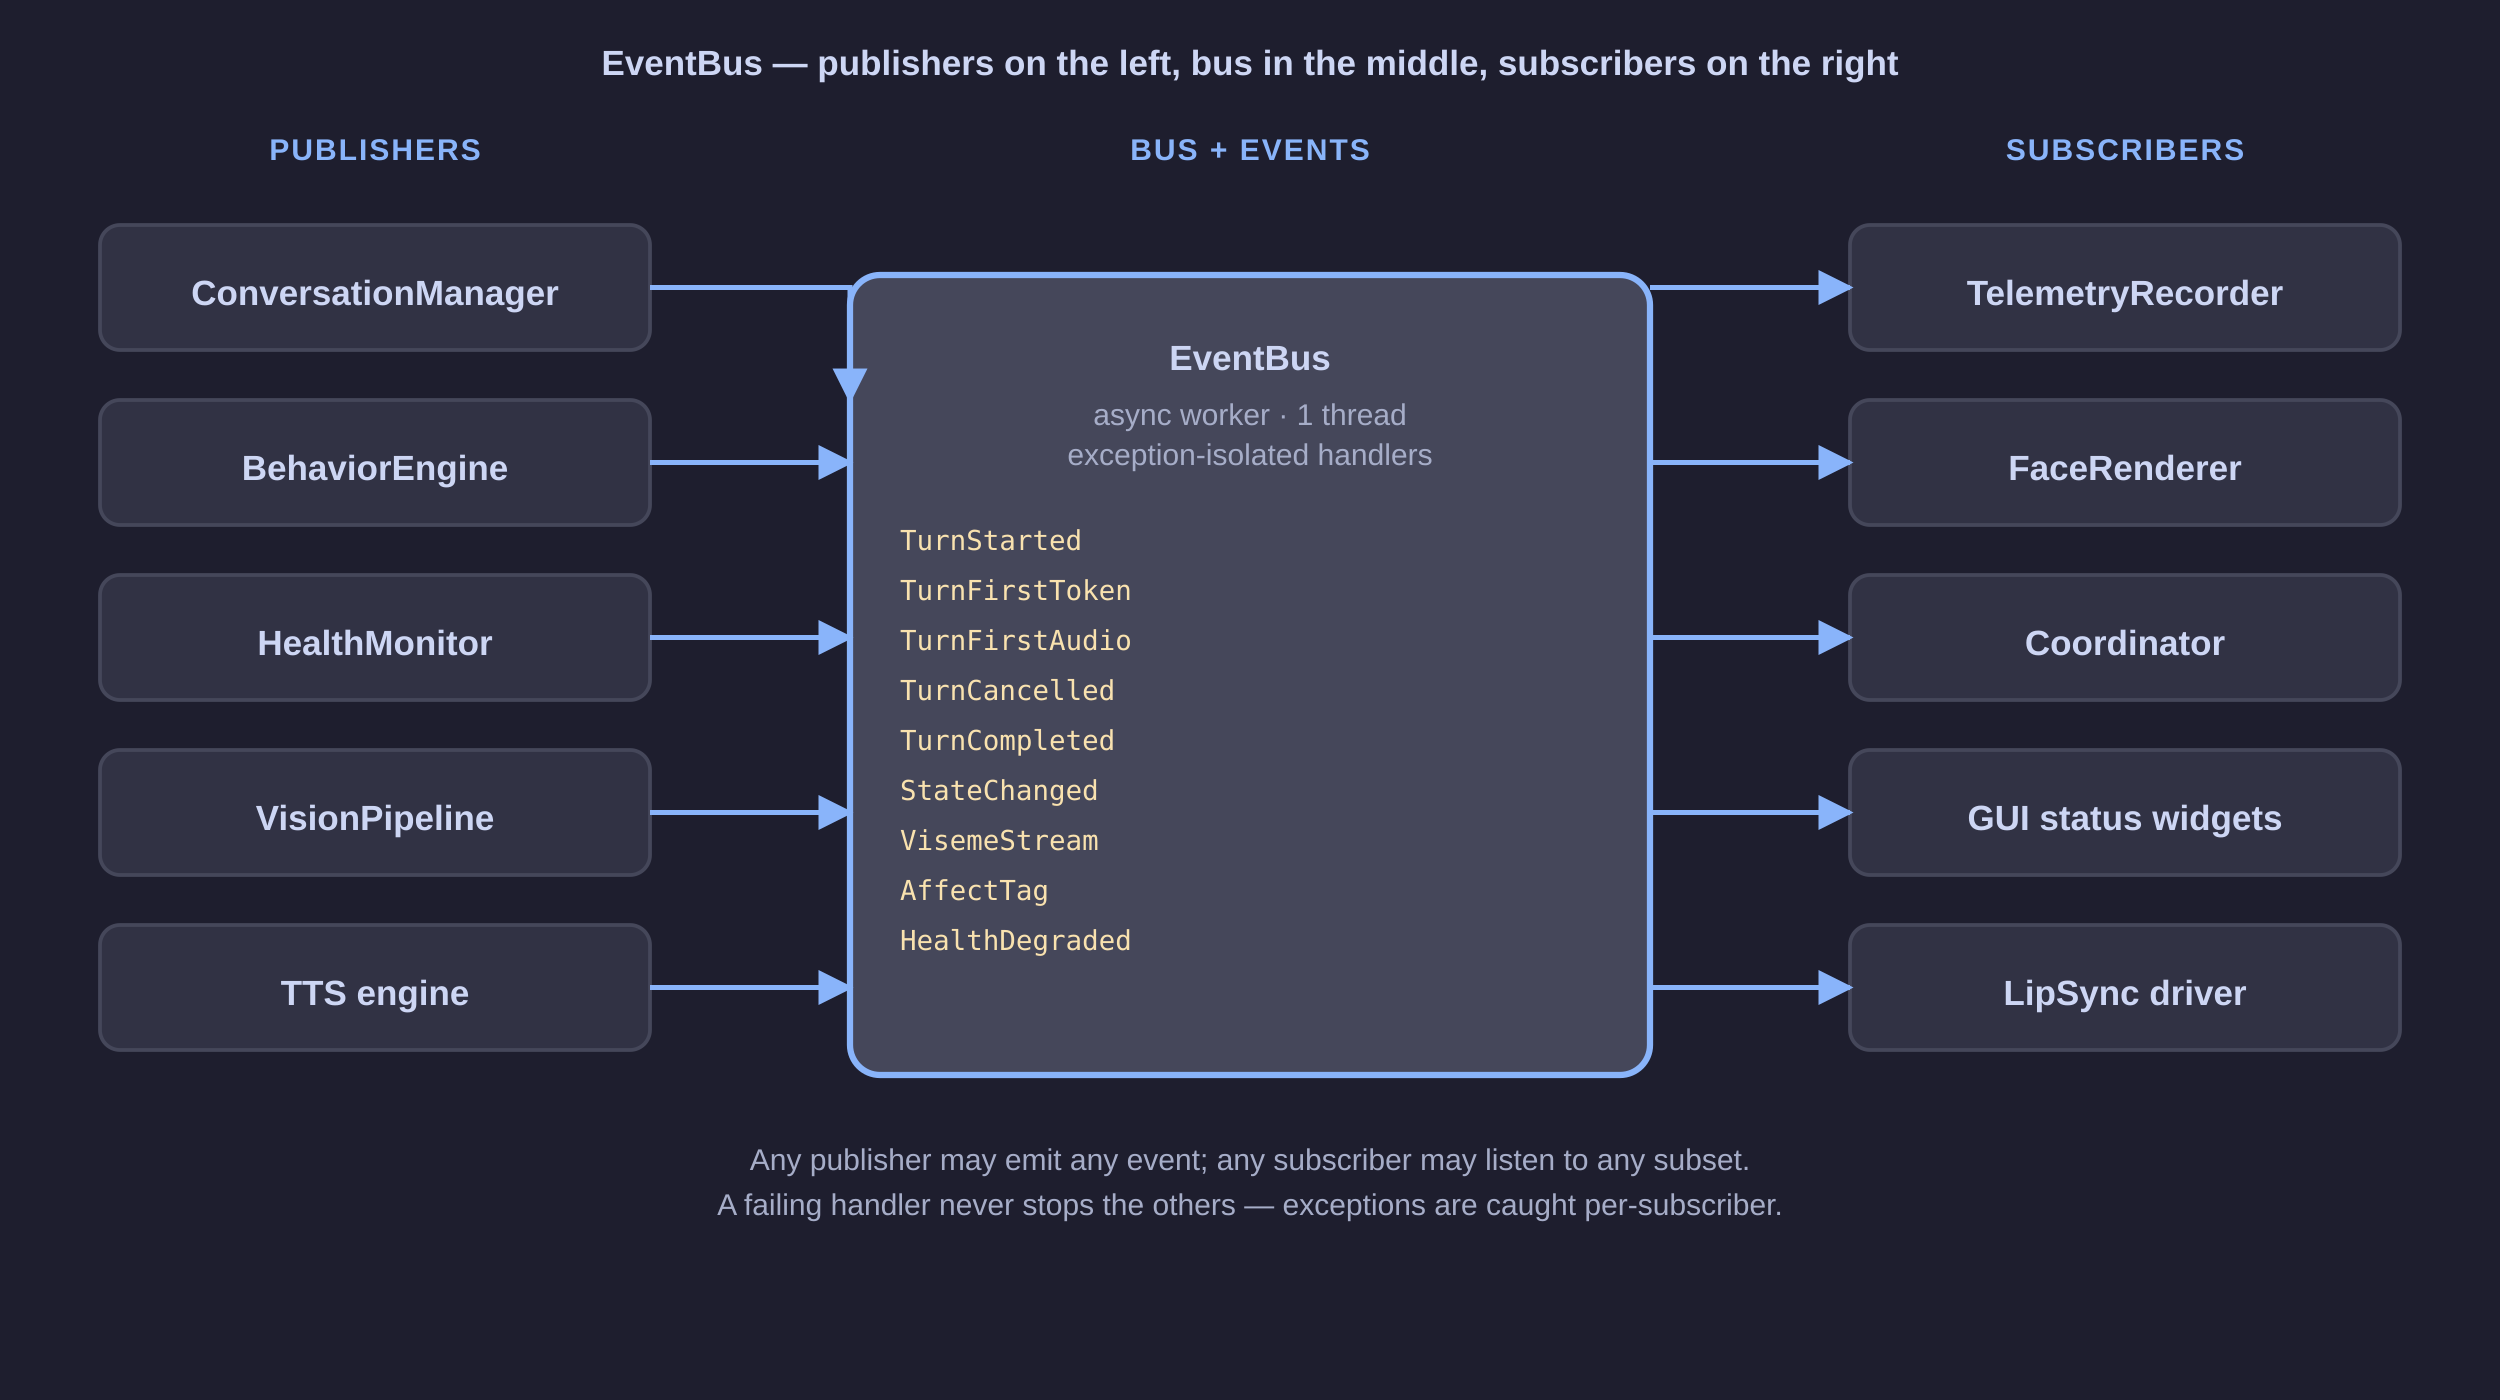
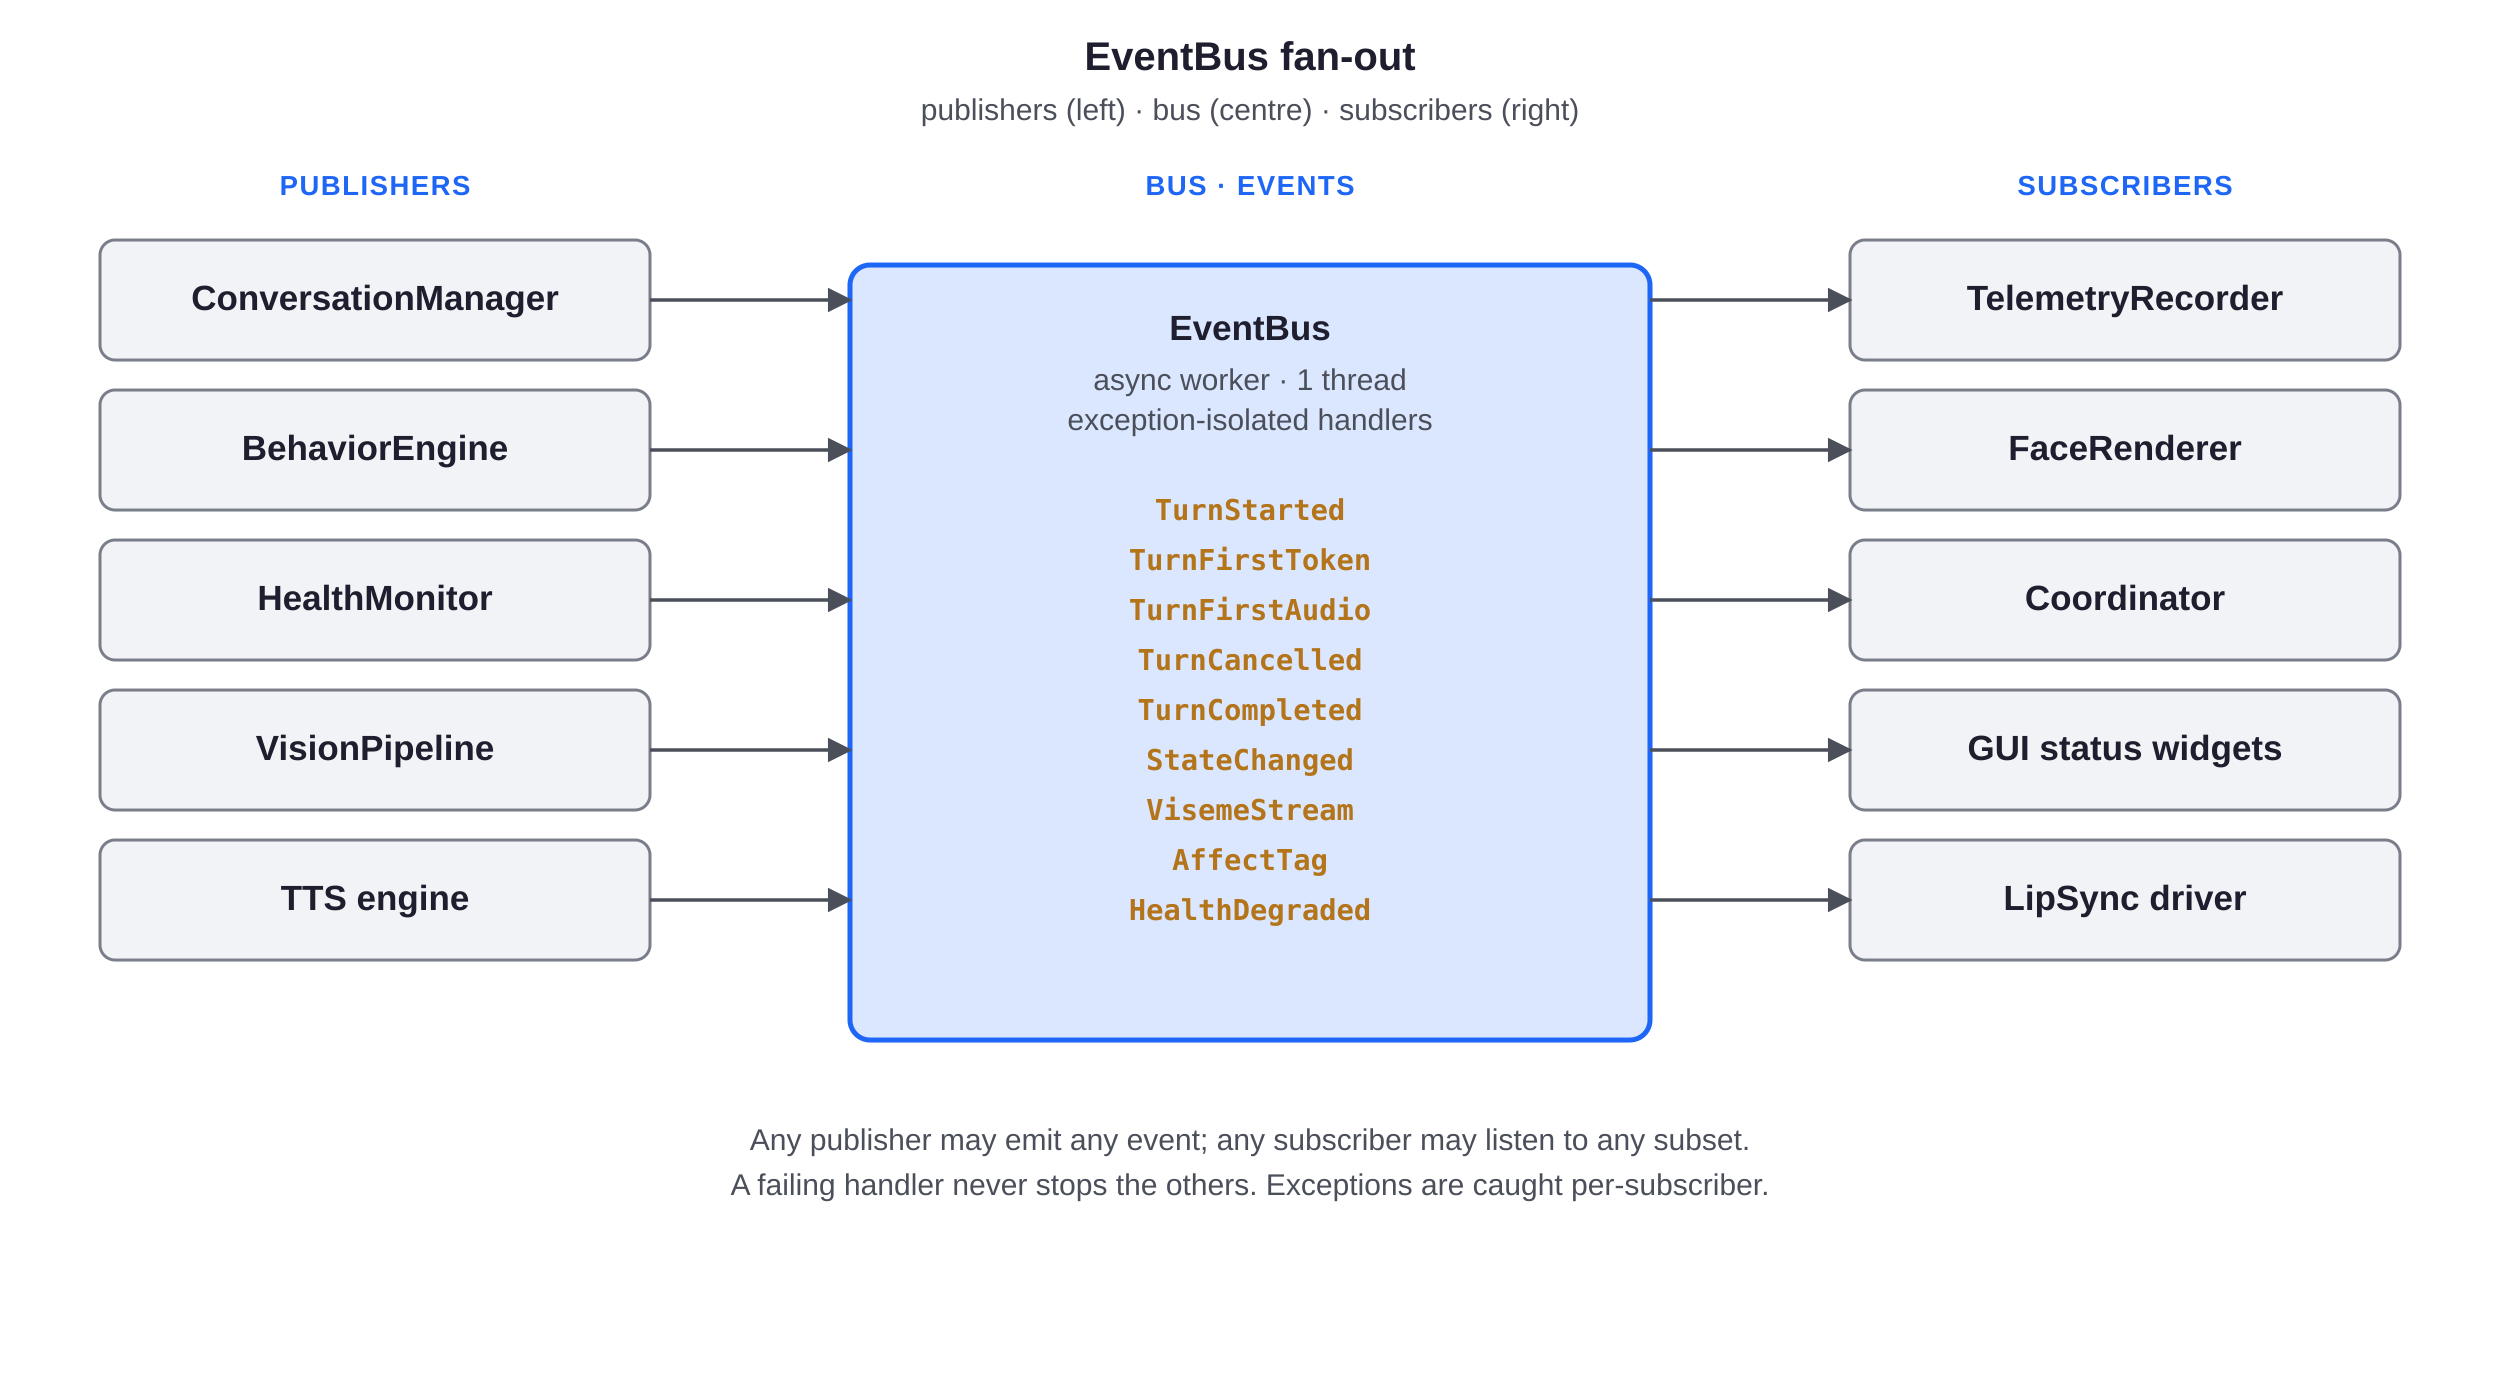
<svg xmlns="http://www.w3.org/2000/svg" viewBox="0 0 1000 560" role="img" aria-labelledby="title">
  <style>
-     .bg { fill: #1e1e2e; }
-     .box { fill: #313244; stroke: #45475a; stroke-width: 1.5; rx: 8; ry: 8; }
-     .bus { fill: #45475a; stroke: #89b4fa; stroke-width: 2.5; rx: 12; ry: 12; }
-     .tb  { fill: #cdd6f4; font-family: -apple-system, "Segoe UI", Arial, sans-serif; font-size: 14px; font-weight: 700; }
-     .sub { fill: #a6adc8; font-family: -apple-system, "Segoe UI", Arial, sans-serif; font-size: 12px; }
-     .lbl { fill: #f9e2af; font-family: ui-monospace, Consolas, monospace; font-size: 11px; }
-     .hdr { fill: #89b4fa; font-family: -apple-system, "Segoe UI", Arial, sans-serif; font-size: 12px; font-weight: 700; letter-spacing: 0.8px; }
-     .line { stroke: #89b4fa; stroke-width: 2; fill: none; }
-     .arr { fill: #89b4fa; }
+     .bg   { fill: #ffffff; }
+     .box  { fill: #f2f3f7; stroke: #7a7d8a; stroke-width: 1.2; rx: 6; ry: 6; }
+     .bus  { fill: #dbe6ff; stroke: #1e66f5; stroke-width: 2; rx: 8; ry: 8; }
+     .tb   { fill: #1e1e2e; font-family: -apple-system, "Segoe UI", Arial, sans-serif; font-size: 14px; font-weight: 700; }
+     .sub  { fill: #4b4f5a; font-family: -apple-system, "Segoe UI", Arial, sans-serif; font-size: 12px; }
+     .lbl  { fill: #b3741a; font-family: ui-monospace, Consolas, monospace; font-size: 11.5px; font-weight: 700; }
+     .hdr  { fill: #1e66f5; font-family: -apple-system, "Segoe UI", Arial, sans-serif; font-size: 11px; font-weight: 700; letter-spacing: 0.6px; }
+     .line { stroke: #4b4f5a; stroke-width: 1.4; fill: none; }
+     .arr  { fill: #4b4f5a; }
+     .title{ fill: #1e1e2e; font-family: -apple-system, "Segoe UI", Arial, sans-serif; font-size: 16px; font-weight: 700; }
  </style>
  <defs>
    <marker id="a" viewBox="0 0 10 10" refX="9" refY="5" markerWidth="7" markerHeight="7" orient="auto">
      <path d="M 0 0 L 10 5 L 0 10 z" class="arr" />
    </marker>
  </defs>
  <rect class="bg" width="1000" height="560" />
-   <text class="tb" x="500" y="30" text-anchor="middle">EventBus — publishers on the left, bus in the middle, subscribers on the right</text>
-   <text class="hdr" x="150" y="64" text-anchor="middle">PUBLISHERS</text>
-   <text class="hdr" x="500" y="64" text-anchor="middle">BUS + EVENTS</text>
-   <text class="hdr" x="850" y="64" text-anchor="middle">SUBSCRIBERS</text>
-   <rect class="box" x="40" y="90" width="220" height="50" />
-   <text class="tb" x="150" y="122" text-anchor="middle">ConversationManager</text>
-   <rect class="box" x="40" y="160" width="220" height="50" />
-   <text class="tb" x="150" y="192" text-anchor="middle">BehaviorEngine</text>
-   <rect class="box" x="40" y="230" width="220" height="50" />
-   <text class="tb" x="150" y="262" text-anchor="middle">HealthMonitor</text>
-   <rect class="box" x="40" y="300" width="220" height="50" />
-   <text class="tb" x="150" y="332" text-anchor="middle">VisionPipeline</text>
-   <rect class="box" x="40" y="370" width="220" height="50" />
-   <text class="tb" x="150" y="402" text-anchor="middle">TTS engine</text>
-   <rect class="bus" x="340" y="110" width="320" height="320" />
-   <text class="tb" x="500" y="148" text-anchor="middle">EventBus</text>
-   <text class="sub" x="500" y="170" text-anchor="middle">async worker · 1 thread</text>
-   <text class="sub" x="500" y="186" text-anchor="middle">exception-isolated handlers</text>
-   <text class="lbl" x="360" y="220">TurnStarted</text>
-   <text class="lbl" x="360" y="240">TurnFirstToken</text>
-   <text class="lbl" x="360" y="260">TurnFirstAudio</text>
-   <text class="lbl" x="360" y="280">TurnCancelled</text>
-   <text class="lbl" x="360" y="300">TurnCompleted</text>
-   <text class="lbl" x="360" y="320">StateChanged</text>
-   <text class="lbl" x="360" y="340">VisemeStream</text>
-   <text class="lbl" x="360" y="360">AffectTag</text>
-   <text class="lbl" x="360" y="380">HealthDegraded</text>
-   <rect class="box" x="740" y="90" width="220" height="50" />
-   <text class="tb" x="850" y="122" text-anchor="middle">TelemetryRecorder</text>
-   <rect class="box" x="740" y="160" width="220" height="50" />
-   <text class="tb" x="850" y="192" text-anchor="middle">FaceRenderer</text>
-   <rect class="box" x="740" y="230" width="220" height="50" />
-   <text class="tb" x="850" y="262" text-anchor="middle">Coordinator</text>
-   <rect class="box" x="740" y="300" width="220" height="50" />
-   <text class="tb" x="850" y="332" text-anchor="middle">GUI status widgets</text>
-   <rect class="box" x="740" y="370" width="220" height="50" />
-   <text class="tb" x="850" y="402" text-anchor="middle">LipSync driver</text>
-   <path class="line" d="M 260 115 L 340 115 L 340 160 L 340 160" marker-end="url(#a)" />
-   <path class="line" d="M 260 185 L 340 185" marker-end="url(#a)" />
-   <path class="line" d="M 260 255 L 340 255" marker-end="url(#a)" />
-   <path class="line" d="M 260 325 L 340 325" marker-end="url(#a)" />
-   <path class="line" d="M 260 395 L 340 395" marker-end="url(#a)" />
-   <path class="line" d="M 660 115 L 740 115" marker-end="url(#a)" />
-   <path class="line" d="M 660 185 L 740 185" marker-end="url(#a)" />
-   <path class="line" d="M 660 255 L 740 255" marker-end="url(#a)" />
-   <path class="line" d="M 660 325 L 740 325" marker-end="url(#a)" />
-   <path class="line" d="M 660 395 L 740 395" marker-end="url(#a)" />
-   <text class="sub" x="500" y="468" text-anchor="middle">Any publisher may emit any event; any subscriber may listen to any subset.</text>
-   <text class="sub" x="500" y="486" text-anchor="middle">A failing handler never stops the others — exceptions are caught per-subscriber.</text>
+   <text class="title" x="500" y="28" text-anchor="middle">EventBus fan-out</text>
+   <text class="sub" x="500" y="48" text-anchor="middle">publishers (left) · bus (centre) · subscribers (right)</text>
+   <text class="hdr" x="150" y="78" text-anchor="middle">PUBLISHERS</text>
+   <text class="hdr" x="500" y="78" text-anchor="middle">BUS · EVENTS</text>
+   <text class="hdr" x="850" y="78" text-anchor="middle">SUBSCRIBERS</text>
+   <rect class="box" x="40" y="96" width="220" height="48" />
+   <text class="tb" x="150" y="124" text-anchor="middle">ConversationManager</text>
+   <rect class="box" x="40" y="156" width="220" height="48" />
+   <text class="tb" x="150" y="184" text-anchor="middle">BehaviorEngine</text>
+   <rect class="box" x="40" y="216" width="220" height="48" />
+   <text class="tb" x="150" y="244" text-anchor="middle">HealthMonitor</text>
+   <rect class="box" x="40" y="276" width="220" height="48" />
+   <text class="tb" x="150" y="304" text-anchor="middle">VisionPipeline</text>
+   <rect class="box" x="40" y="336" width="220" height="48" />
+   <text class="tb" x="150" y="364" text-anchor="middle">TTS engine</text>
+   <rect class="bus" x="340" y="106" width="320" height="310" />
+   <text class="tb" x="500" y="136" text-anchor="middle">EventBus</text>
+   <text class="sub" x="500" y="156" text-anchor="middle">async worker · 1 thread</text>
+   <text class="sub" x="500" y="172" text-anchor="middle">exception-isolated handlers</text>
+   <text class="lbl" x="500" y="208" text-anchor="middle">TurnStarted</text>
+   <text class="lbl" x="500" y="228" text-anchor="middle">TurnFirstToken</text>
+   <text class="lbl" x="500" y="248" text-anchor="middle">TurnFirstAudio</text>
+   <text class="lbl" x="500" y="268" text-anchor="middle">TurnCancelled</text>
+   <text class="lbl" x="500" y="288" text-anchor="middle">TurnCompleted</text>
+   <text class="lbl" x="500" y="308" text-anchor="middle">StateChanged</text>
+   <text class="lbl" x="500" y="328" text-anchor="middle">VisemeStream</text>
+   <text class="lbl" x="500" y="348" text-anchor="middle">AffectTag</text>
+   <text class="lbl" x="500" y="368" text-anchor="middle">HealthDegraded</text>
+   <rect class="box" x="740" y="96" width="220" height="48" />
+   <text class="tb" x="850" y="124" text-anchor="middle">TelemetryRecorder</text>
+   <rect class="box" x="740" y="156" width="220" height="48" />
+   <text class="tb" x="850" y="184" text-anchor="middle">FaceRenderer</text>
+   <rect class="box" x="740" y="216" width="220" height="48" />
+   <text class="tb" x="850" y="244" text-anchor="middle">Coordinator</text>
+   <rect class="box" x="740" y="276" width="220" height="48" />
+   <text class="tb" x="850" y="304" text-anchor="middle">GUI status widgets</text>
+   <rect class="box" x="740" y="336" width="220" height="48" />
+   <text class="tb" x="850" y="364" text-anchor="middle">LipSync driver</text>
+   <path class="line" d="M 260 120 L 340 120" marker-end="url(#a)" />
+   <path class="line" d="M 260 180 L 340 180" marker-end="url(#a)" />
+   <path class="line" d="M 260 240 L 340 240" marker-end="url(#a)" />
+   <path class="line" d="M 260 300 L 340 300" marker-end="url(#a)" />
+   <path class="line" d="M 260 360 L 340 360" marker-end="url(#a)" />
+   <path class="line" d="M 660 120 L 740 120" marker-end="url(#a)" />
+   <path class="line" d="M 660 180 L 740 180" marker-end="url(#a)" />
+   <path class="line" d="M 660 240 L 740 240" marker-end="url(#a)" />
+   <path class="line" d="M 660 300 L 740 300" marker-end="url(#a)" />
+   <path class="line" d="M 660 360 L 740 360" marker-end="url(#a)" />
+   <text class="sub" x="500" y="460" text-anchor="middle">Any publisher may emit any event; any subscriber may listen to any subset.</text>
+   <text class="sub" x="500" y="478" text-anchor="middle">A failing handler never stops the others. Exceptions are caught per-subscriber.</text>
</svg>
